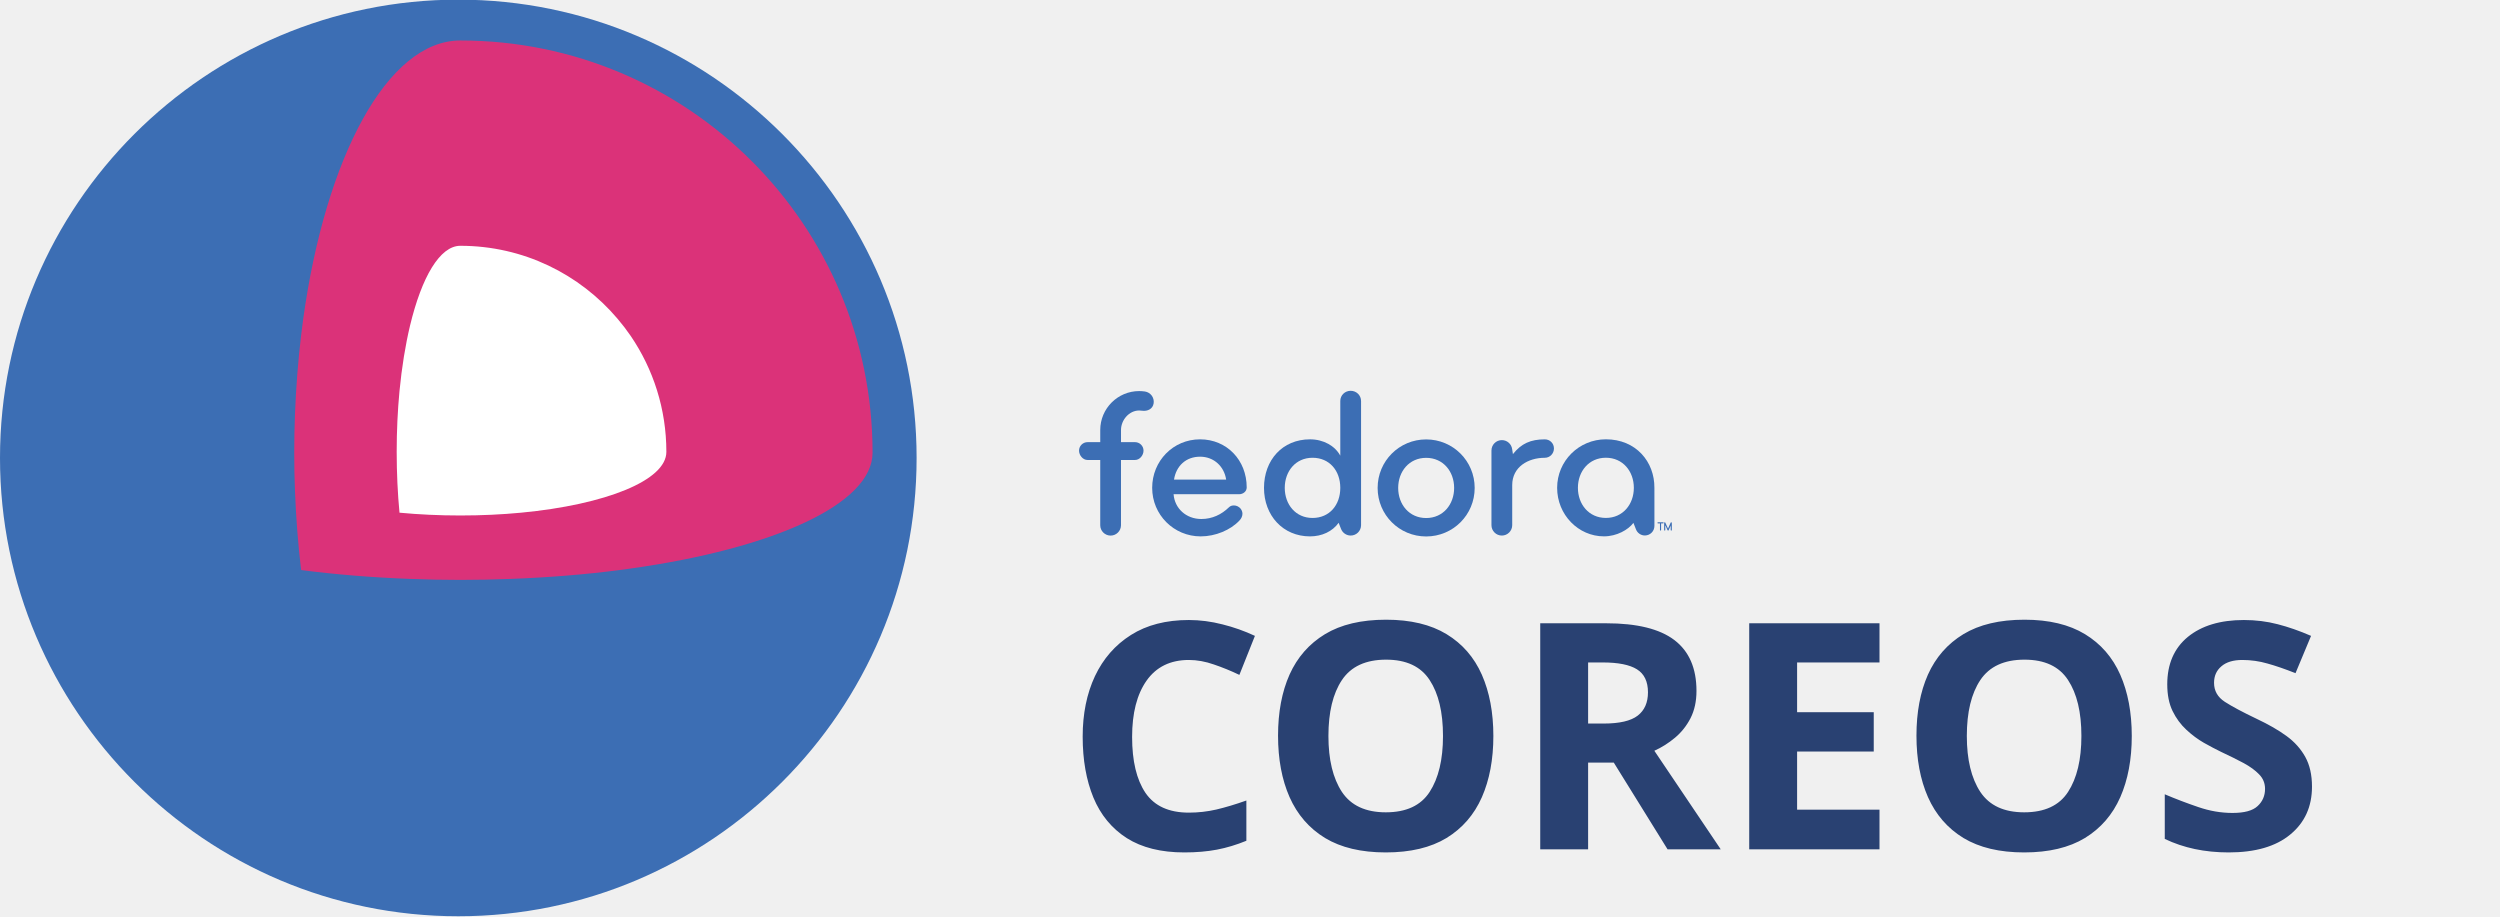
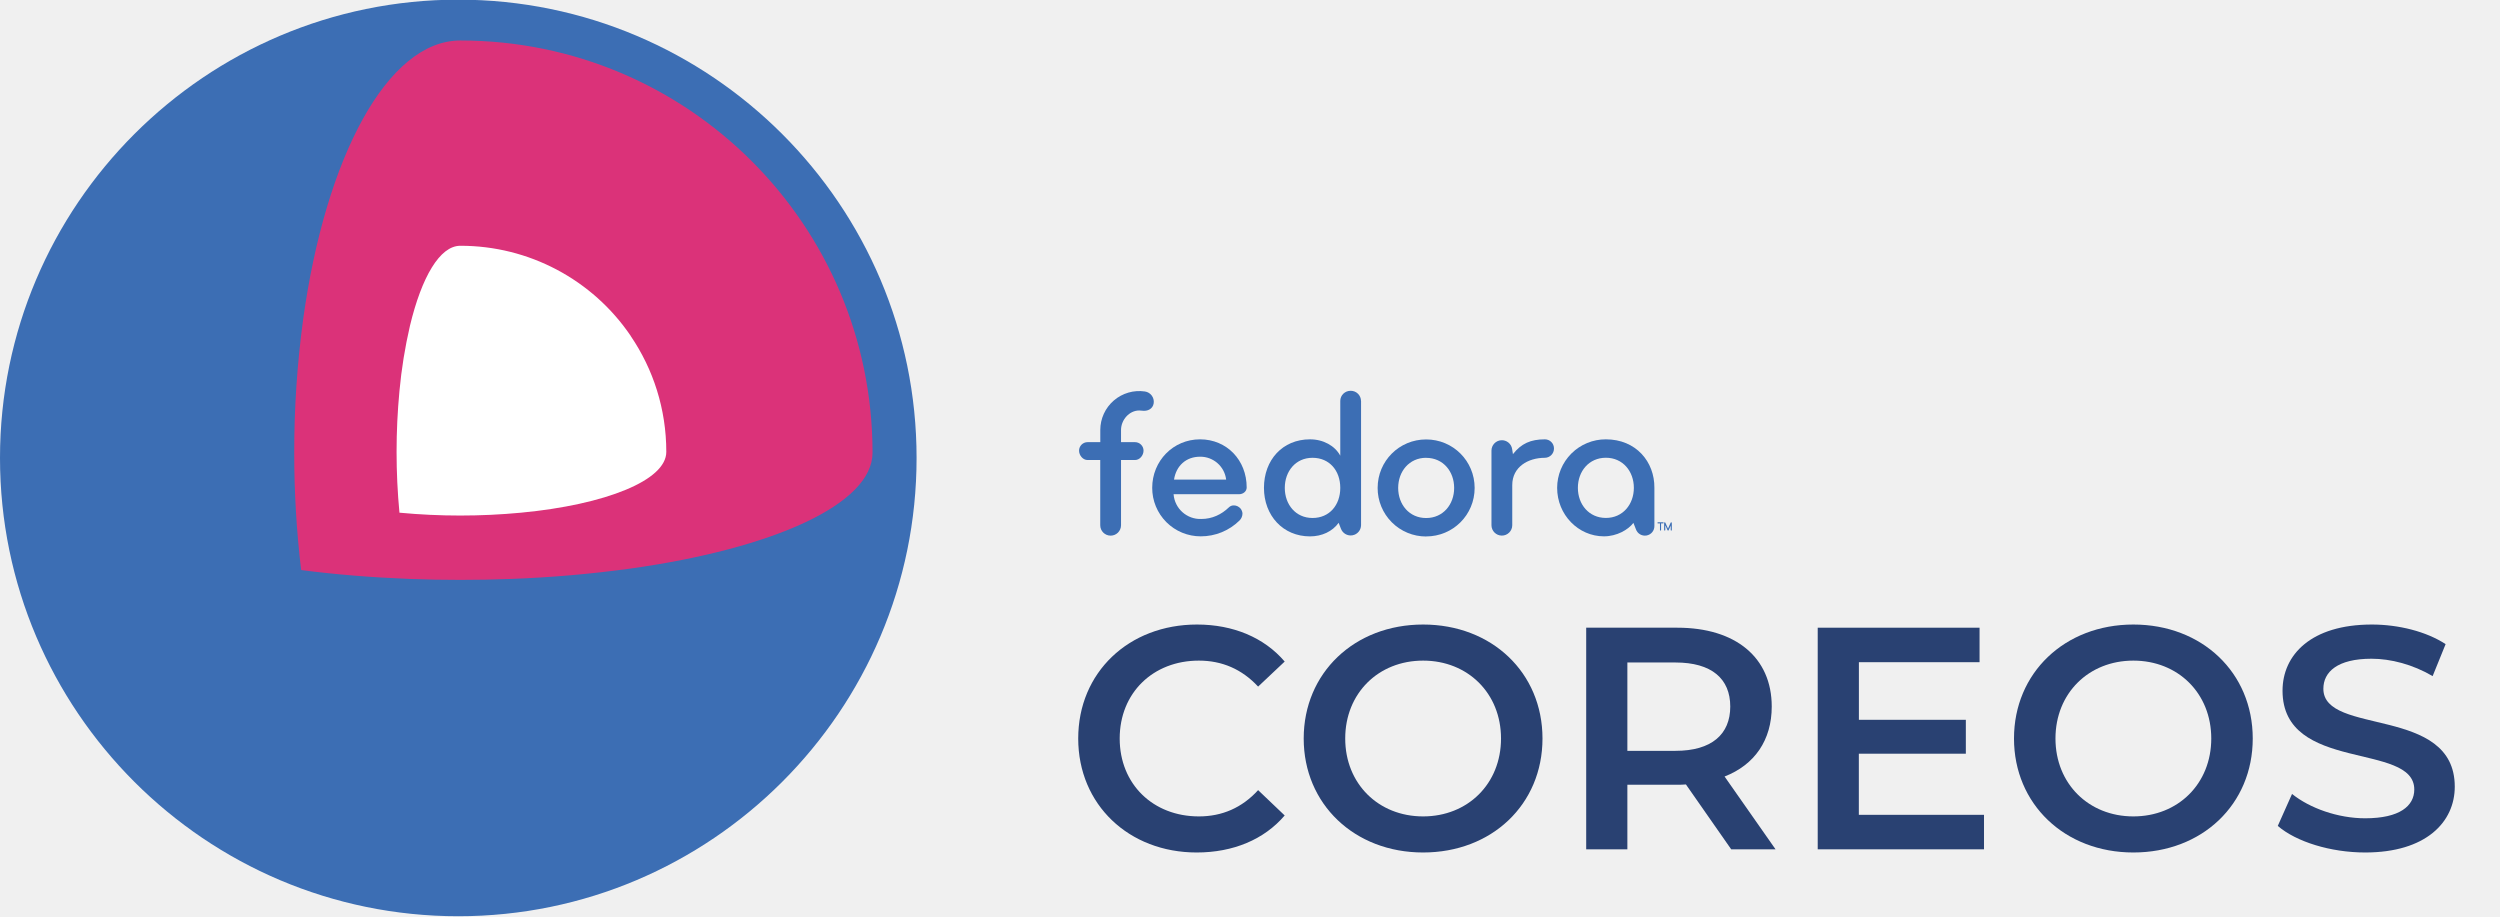
- <svg xmlns="http://www.w3.org/2000/svg" width="50.514mm" height="18.521mm" version="1.1" viewBox="0 0 50.514 18.521">
-   <g transform="translate(-85.112 -100.07)">
-     <g transform="matrix(.15371 0 0 .15371 130.97 10.449)" fill="#294172" stroke-width=".904">
-       <g transform="matrix(1.3079 0 0 1.3079 -182.93 -192.85)" fill="#294172" stroke-width=".691">
-         <text x="18.729" y="678.607" color="#000000" color-rendering="auto" dominant-baseline="auto" fill="#294172" font-family="Montserrat" font-size="31.827px" image-rendering="auto" letter-spacing="0px" shape-rendering="auto" stroke-width="2.099" text-rendering="auto" word-spacing="0px" style="font-feature-settings:normal;font-variant-alternates:normal;font-variant-caps:normal;font-variant-ligatures:normal;font-variant-numeric:normal;font-variant-position:normal;isolation:auto;line-height:125%;shape-padding:0;text-decoration-color:#000000;text-decoration-line:none;text-decoration-style:solid;text-indent:0;text-orientation:mixed;text-transform:none;white-space:normal" xml:space="preserve">
-           <tspan x="18.729" y="678.607" color="#000000" color-rendering="auto" dominant-baseline="auto" fill="#294172" font-family="Montserrat" font-size="31.827px" font-weight="600" image-rendering="auto" letter-spacing="0px" shape-rendering="auto" stroke-width="2.099" text-rendering="auto" word-spacing="0px" style="font-feature-settings:normal;font-variant-alternates:normal;font-variant-caps:normal;font-variant-ligatures:normal;font-variant-numeric:normal;font-variant-position:normal;isolation:auto;line-height:125%;shape-padding:0;text-decoration-color:#000000;text-decoration-line:none;text-decoration-style:solid;text-indent:0;text-orientation:mixed;text-transform:none;white-space:normal">COREOS</tspan>
-         </text>
-       </g>
-     </g>
-     <g transform="matrix(.31395 0 0 .31395 176.42 -34.06)" fill="#3c6eb4" stroke-width=".576">
-       <g fill="#3c6eb4" stroke-width=".576">
-         <path d="m-183.66 461.06v0.288c0 0.019-0.012 0.031-0.035 0.035-0.02 0-0.032-0.012-0.037-0.037v-0.457c0-0.026 0.014-0.04 0.034-0.04h0.01c0.02 0 0.033 0.014 0.04 0.042l0.164 0.367c0-8e-3 0.038-0.092 0.108-0.251l0.067-0.145c0.01-9e-3 0.017-0.013 0.026-0.013h0.01c0.02 0 0.031 0.013 0.034 0.04v0.457c0 0.025-0.017 0.037-0.037 0.037-0.023-4e-3 -0.035-0.016-0.035-0.035v-0.289c-0.089 0.201-0.135 0.304-0.139 0.311-0.01 9e-3 -0.019 0.013-0.029 0.013-0.021 0-0.038-0.021-0.052-0.064l-0.116-0.26m-0.487-0.212h0.335c0.023 4e-3 0.034 0.016 0.034 0.035v5e-3c0 0.019-0.013 0.031-0.04 0.034h-0.124v0.426c0 0.019-0.012 0.031-0.036 0.035-0.02 0-0.032-0.012-0.036-0.037v-0.424h-0.127c-0.025-5e-3 -0.037-0.018-0.037-0.039 0.01-0.024 0.016-0.035 0.034-0.035" />
-         <g stroke-width="1.344">
-           <path d="m-211.09 459.04h-4.215c0.068 0.914 0.805 1.596 1.787 1.596 0.696 0 1.296-0.286 1.773-0.75 0.096-0.096 0.205-0.123 0.327-0.123 0.164 0 0.327 0.082 0.436 0.218 0.068 0.096 0.109 0.205 0.109 0.314 0 0.15-0.068 0.314-0.191 0.437-0.573 0.614-1.541 1.023-2.496 1.023-1.732 0-3.123-1.391-3.123-3.123 0-1.732 1.35-3.123 3.083-3.123 1.719 0 3.001 1.337 3.001 3.096 2e-4 0.259-0.232 0.437-0.491 0.437zm-2.51-2.414c-0.914 0-1.541 0.6-1.677 1.473h3.355c-0.123-0.832-0.777-1.473-1.678-1.473z" />
-           <path d="m-199.05 461.76c-1.732 0-3.123-1.391-3.123-3.123 0-1.732 1.391-3.123 3.123-3.123 1.732 0 3.123 1.391 3.123 3.123 1e-4 1.732-1.391 3.123-3.123 3.123zm0-5.06c-1.091 0-1.8 0.873-1.8 1.937 0 1.064 0.709 1.937 1.8 1.937 1.091 0 1.801-0.873 1.801-1.937 0-1.064-0.709-1.937-1.801-1.937z" />
-           <path d="m-191.41 455.51c-0.915 0-1.52 0.271-2.055 0.95l-0.049-0.316c-0.042-0.33-0.323-0.585-0.664-0.585-0.37 0-0.669 0.299-0.669 0.669v2e-3 4.804c0 0.368 0.3 0.668 0.668 0.668s0.668-0.3 0.668-0.668v-2.578c0-1.173 1.023-1.76 2.1-1.76 0.327 0 0.586-0.273 0.586-0.6s-0.259-0.586-0.586-0.586z" />
-           <path d="m-184.36 458.63c0.014-1.678-1.187-3.123-3.123-3.123-1.732 0-3.137 1.391-3.137 3.123 0 1.732 1.364 3.123 3.014 3.123 0.824 0 1.565-0.424 1.896-0.867l0.163 0.413c0.087 0.232 0.311 0.398 0.574 0.398 0.339 0 0.613-0.274 0.614-0.613v-1.602zm-3.123 1.937c-1.091 0-1.8-0.873-1.8-1.937 0-1.064 0.709-1.937 1.8-1.937s1.8 0.873 1.8 1.937c0 1.064-0.709 1.937-1.8 1.937z" />
-           <path d="m-203.24 453.04c0-0.368-0.3-0.655-0.668-0.655s-0.668 0.286-0.668 0.655v3.519c-0.341-0.627-1.077-1.05-1.95-1.05-1.773 0-2.96 1.337-2.96 3.123 0 1.787 1.228 3.123 2.96 3.123 0.773 0 1.442-0.319 1.844-0.873l0.148 0.376c0.092 0.258 0.338 0.443 0.628 0.443 0.367 0 0.667-0.298 0.667-0.667v-3e-3 -7.993h-1e-4zm-3.123 7.529c-1.091 0-1.787-0.873-1.787-1.937 0-1.064 0.696-1.937 1.787-1.937 1.091 0 1.787 0.832 1.787 1.937 0 1.105-0.696 1.937-1.787 1.937z" />
-           <path d="m-217.15 452.43c-0.122-0.018-0.246-0.027-0.37-0.027-1.381 0-2.505 1.124-2.505 2.505v0.782h-0.819c-0.3 0-0.546 0.246-0.546 0.545 0 0.3 0.246 0.603 0.546 0.603h0.818v4.198c0 0.368 0.3 0.668 0.668 0.668 0.368 0 0.668-0.3 0.668-0.668v-4.198h0.905c0.3 0 0.545-0.303 0.545-0.603 0-0.3-0.245-0.545-0.545-0.545h-0.904v-0.782c0-0.644 0.524-1.255 1.168-1.255 0.058 0 0.116 4e-3 0.174 0.013 0.365 0.054 0.705-0.111 0.759-0.477 0.054-0.365-0.198-0.705-0.563-0.759z" />
-         </g>
-       </g>
-     </g>
-     <g transform="matrix(.17935 0 0 .17935 53.343 -205.98)" stroke-width="2.342">
-       <path d="m228.77 1706.4c-28.475 0-51.636 23.162-51.636 51.632 0 28.472 23.161 51.633 51.636 51.633 28.466 0 51.629-23.161 51.629-51.633 0-28.47-23.163-51.632-51.629-51.632z" fill="#3c6eb4" />
-       <path d="m229 1711c-8.222 0-15.196 13.152-17.714 31.432-0.08 0.588-0.158 1.183-0.227 1.782-0.344 2.877-0.577 5.868-0.694 8.948-0.056 1.409-0.083 2.833-0.083 4.276 0 1.441 0.028 2.868 0.083 4.274 0.117 3.079 0.35 6.072 0.694 8.949 3.855 0.499 7.978 0.838 12.277 0.999 1.859 0.069 3.745 0.111 5.665 0.111 1.914 0 3.806-0.042 5.659-0.111 4.305-0.161 8.424-0.499 12.283-0.999 0.424-0.054 0.842-0.114 1.265-0.175 16.058-2.255 27.229-7.246 27.229-13.048-4e-4 -25.648-20.793-46.437-46.436-46.437z" fill="#db3279" />
-       <path d="m248.2 1744.3c-0.466-0.679-0.965-1.33-1.498-1.955-4.261-5.022-10.608-8.214-17.709-8.214-2.302 0-4.352 3.524-5.665 8.996-0.521 2.182-0.926 4.671-1.187 7.373-0.206 2.165-0.316 4.468-0.316 6.85s0.111 4.686 0.316 6.849c2.167 0.205 4.466 0.316 6.852 0.316 2.383 0 4.682-0.11 6.849-0.316 4.763-0.452 8.874-1.368 11.786-2.574 2.876-1.19 4.579-2.671 4.579-4.274-4e-4 -4.837-1.478-9.33-4.007-13.05z" fill="#fff" />
-     </g>
+ <svg xmlns="http://www.w3.org/2000/svg" id="svg42" width="190.919" height="70.001" version="1.1" viewBox="0 0 50.514 18.521">
+   <g id="text6" fill="#294172" stroke-width=".422" aria-label="COREOS" style="line-height:125%;font-variant-ligatures:normal;font-variant-position:normal;font-variant-caps:normal;font-variant-numeric:normal;font-variant-alternates:normal;font-feature-settings:normal;text-indent:0;text-decoration-line:none;text-decoration-style:solid;text-decoration-color:#000;text-transform:none;text-orientation:mixed;white-space:normal;shape-padding:0;isolation:auto" color="#000" color-rendering="auto" dominant-baseline="auto" font-family="Montserrat" font-size="6.398" font-weight="600" image-rendering="auto" letter-spacing="0" shape-rendering="auto" text-decoration="none" text-rendering="auto" word-spacing="0">
+     <path id="path931" d="M24.18 17.225c.736 0 1.363-.262 1.778-.748l-.537-.512c-.326.358-.73.531-1.197.531-.927 0-1.6-.653-1.6-1.574s.673-1.574 1.6-1.574c.468 0 .87.173 1.197.525l.537-.506c-.415-.486-1.042-.748-1.772-.748-1.376 0-2.4.966-2.4 2.303s1.024 2.303 2.394 2.303z" style="line-height:125%;font-variant-ligatures:normal;font-variant-position:normal;font-variant-caps:normal;font-variant-numeric:normal;font-variant-alternates:normal;font-feature-settings:normal;text-indent:0;text-decoration-line:none;text-decoration-style:solid;text-decoration-color:#000;text-transform:none;text-orientation:mixed;white-space:normal;shape-padding:0;isolation:auto" />
+     <path id="path933" d="M28.755 17.225c1.388 0 2.412-.972 2.412-2.303 0-1.33-1.024-2.303-2.412-2.303-1.389 0-2.413.978-2.413 2.303 0 1.324 1.024 2.303 2.413 2.303zm0-.729c-.903 0-1.574-.66-1.574-1.574 0-.915.671-1.574 1.574-1.574.902 0 1.574.659 1.574 1.574s-.672 1.574-1.574 1.574z" style="line-height:125%;font-variant-ligatures:normal;font-variant-position:normal;font-variant-caps:normal;font-variant-numeric:normal;font-variant-alternates:normal;font-feature-settings:normal;text-indent:0;text-decoration-line:none;text-decoration-style:solid;text-decoration-color:#000;text-transform:none;text-orientation:mixed;white-space:normal;shape-padding:0;isolation:auto" />
+     <path id="path935" d="M35.876 17.161l-1.03-1.471c.608-.237.953-.736.953-1.414 0-.992-.73-1.593-1.907-1.593H32.05v4.478h.832v-1.305h1.01c.058 0 .116 0 .173-.006l.915 1.311zm-.915-2.885c0 .563-.378.895-1.107.895h-.972v-1.785h.972c.73 0 1.107.327 1.107.89z" style="line-height:125%;font-variant-ligatures:normal;font-variant-position:normal;font-variant-caps:normal;font-variant-numeric:normal;font-variant-alternates:normal;font-feature-settings:normal;text-indent:0;text-decoration-line:none;text-decoration-style:solid;text-decoration-color:#000;text-transform:none;text-orientation:mixed;white-space:normal;shape-padding:0;isolation:auto" />
+     <path id="path937" d="M37.559 16.464v-1.235h2.162v-.685H37.56V13.38h2.438v-.697h-3.27v4.478h3.36v-.697z" style="line-height:125%;font-variant-ligatures:normal;font-variant-position:normal;font-variant-caps:normal;font-variant-numeric:normal;font-variant-alternates:normal;font-feature-settings:normal;text-indent:0;text-decoration-line:none;text-decoration-style:solid;text-decoration-color:#000;text-transform:none;text-orientation:mixed;white-space:normal;shape-padding:0;isolation:auto" />
+     <path id="path939" d="M43.106 17.225c1.389 0 2.412-.972 2.412-2.303 0-1.33-1.023-2.303-2.412-2.303-1.388 0-2.412.978-2.412 2.303 0 1.324 1.024 2.303 2.412 2.303zm0-.729c-.902 0-1.574-.66-1.574-1.574 0-.915.672-1.574 1.574-1.574s1.574.659 1.574 1.574-.672 1.574-1.574 1.574z" style="line-height:125%;font-variant-ligatures:normal;font-variant-position:normal;font-variant-caps:normal;font-variant-numeric:normal;font-variant-alternates:normal;font-feature-settings:normal;text-indent:0;text-decoration-line:none;text-decoration-style:solid;text-decoration-color:#000;text-transform:none;text-orientation:mixed;white-space:normal;shape-padding:0;isolation:auto" />
+     <path id="path941" d="M47.79 17.225c1.228 0 1.81-.614 1.81-1.33 0-1.645-2.655-1.024-2.655-1.978 0-.339.282-.607.973-.607.39 0 .832.115 1.235.351l.262-.646c-.39-.256-.953-.396-1.49-.396-1.23 0-1.805.614-1.805 1.337 0 1.663 2.662 1.03 2.662 1.996 0 .333-.295.582-.992.582-.55 0-1.12-.204-1.478-.492l-.288.646c.37.32 1.068.537 1.766.537z" style="line-height:125%;font-variant-ligatures:normal;font-variant-position:normal;font-variant-caps:normal;font-variant-numeric:normal;font-variant-alternates:normal;font-feature-settings:normal;text-indent:0;text-decoration-line:none;text-decoration-style:solid;text-decoration-color:#000;text-transform:none;text-orientation:mixed;white-space:normal;shape-padding:0;isolation:auto" />
  </g>
+   <path id="path12" fill="#3c6eb4" stroke-width=".181" d="M33.648 10.62v.09c0 .006-.004.01-.011.011-.006 0-.01-.004-.012-.011v-.144c0-.008.005-.012.011-.012h.003c.006 0 .01.004.013.013l.051.115.034-.079.021-.045c.003-.003.005-.004.008-.004h.003c.007 0 .01.004.011.012v.144c0 .007-.005.011-.011.011-.008-.001-.011-.005-.011-.01v-.091a5.302 5.302 0 01-.044.097.013.013 0 01-.01.004c-.006 0-.011-.006-.016-.02l-.036-.081m-.153-.067h.105c.008.001.011.005.011.011v.002c0 .006-.004.01-.013.01h-.039v.134c0 .006-.003.01-.01.011-.007 0-.011-.004-.012-.011v-.134h-.04c-.008-.001-.012-.005-.012-.012.003-.007.005-.01.01-.01" />
+   <path id="path14" fill="#3c6eb4" stroke-width=".422" d="M25.036 9.986h-1.323a.541.541 0 00.561.5c.218 0 .407-.09.557-.235a.135.135 0 01.103-.039c.05 0 .102.026.137.069.02.03.034.064.034.098a.2.2 0 01-.06.138 1.11 1.11 0 01-.784.32.978.978 0 01-.98-.98c0-.544.424-.98.967-.98.54 0 .942.42.942.972 0 .08-.072.137-.154.137zm-.788-.758c-.287 0-.484.188-.526.462h1.053a.525.525 0 00-.527-.462z" />
+   <path id="path16" fill="#3c6eb4" stroke-width=".422" d="M28.816 10.84a.978.978 0 01-.98-.981c0-.544.436-.98.98-.98s.98.436.98.98-.436.98-.98.98zm0-1.59c-.342 0-.565.275-.565.609 0 .334.223.608.565.608.343 0 .566-.274.566-.608 0-.334-.223-.608-.566-.608z" />
+   <path id="path18" fill="#3c6eb4" stroke-width=".422" d="M31.215 8.877c-.287 0-.477.085-.645.299l-.016-.1a.21.21 0 00-.418.027v1.509a.21.21 0 00.42 0v-.81c0-.368.32-.552.659-.552a.186.186 0 00.184-.188.183.183 0 00-.184-.185z" />
+   <path id="path20" fill="#3c6eb4" stroke-width=".422" d="M33.428 9.857c.005-.527-.372-.98-.98-.98a.981.981 0 00-.985.98c0 .544.428.98.946.98.259 0 .491-.133.595-.272l.051.13a.192.192 0 00.373-.067v-.503zm-.98.608c-.343 0-.566-.274-.566-.608 0-.334.223-.608.566-.608.342 0 .565.274.565.608 0 .334-.223.608-.565.608z" />
+   <path id="path22" fill="#3c6eb4" stroke-width=".422" d="M27.5 8.102a.207.207 0 00-.209-.206c-.116 0-.21.09-.21.206v1.105c-.107-.197-.338-.33-.612-.33-.557 0-.93.42-.93.98 0 .562.386.981.93.981.242 0 .453-.1.579-.274l.046.118a.21.21 0 00.407-.07v-2.51zm-.98 2.364c-.342 0-.56-.274-.56-.608 0-.334.218-.608.56-.608.343 0 .561.26.561.608 0 .346-.218.608-.56.608z" />
+   <path id="path24" fill="#3c6eb4" stroke-width=".422" d="M23.134 7.91a.787.787 0 00-.902.778v.246h-.258a.172.172 0 00-.171.171c0 .095.077.19.171.19h.257v1.318a.21.21 0 00.42 0V9.295h.284c.094 0 .171-.095.171-.19a.172.172 0 00-.171-.171h-.284v-.246c0-.202.165-.394.367-.394.018 0 .036.002.054.004.115.017.222-.035.239-.15a.21.21 0 00-.177-.238z" />
+   <path id="path32" fill="#3c6eb4" stroke-width=".42" d="M9.26-.007C4.155-.007 0 4.147 0 9.253s4.154 9.26 9.26 9.26 9.26-4.154 9.26-9.26-4.154-9.26-9.26-9.26z" />
+   <path id="path34" fill="#db3279" stroke-width=".42" d="M9.302.818c-1.475 0-2.725 2.359-3.177 5.637a19.87 19.87 0 00-.18 2.691 19.879 19.879 0 00.14 2.372c.69.09 1.43.15 2.201.18a27.335 27.335 0 002.031 0 24.32 24.32 0 002.43-.211c2.88-.405 4.883-1.3 4.883-2.34 0-4.6-3.729-8.329-8.328-8.329z" />
+   <path id="path36" fill="#fff" stroke-width=".42" d="M12.746 6.79A4.153 4.153 0 009.3 4.966c-.413 0-.78.632-1.016 1.614a9.796 9.796 0 00-.213 1.322 13.056 13.056 0 000 2.457 13.054 13.054 0 002.457 0c.854-.081 1.592-.245 2.114-.462.516-.213.821-.479.821-.766 0-.868-.265-1.674-.718-2.34z" />
</svg>
